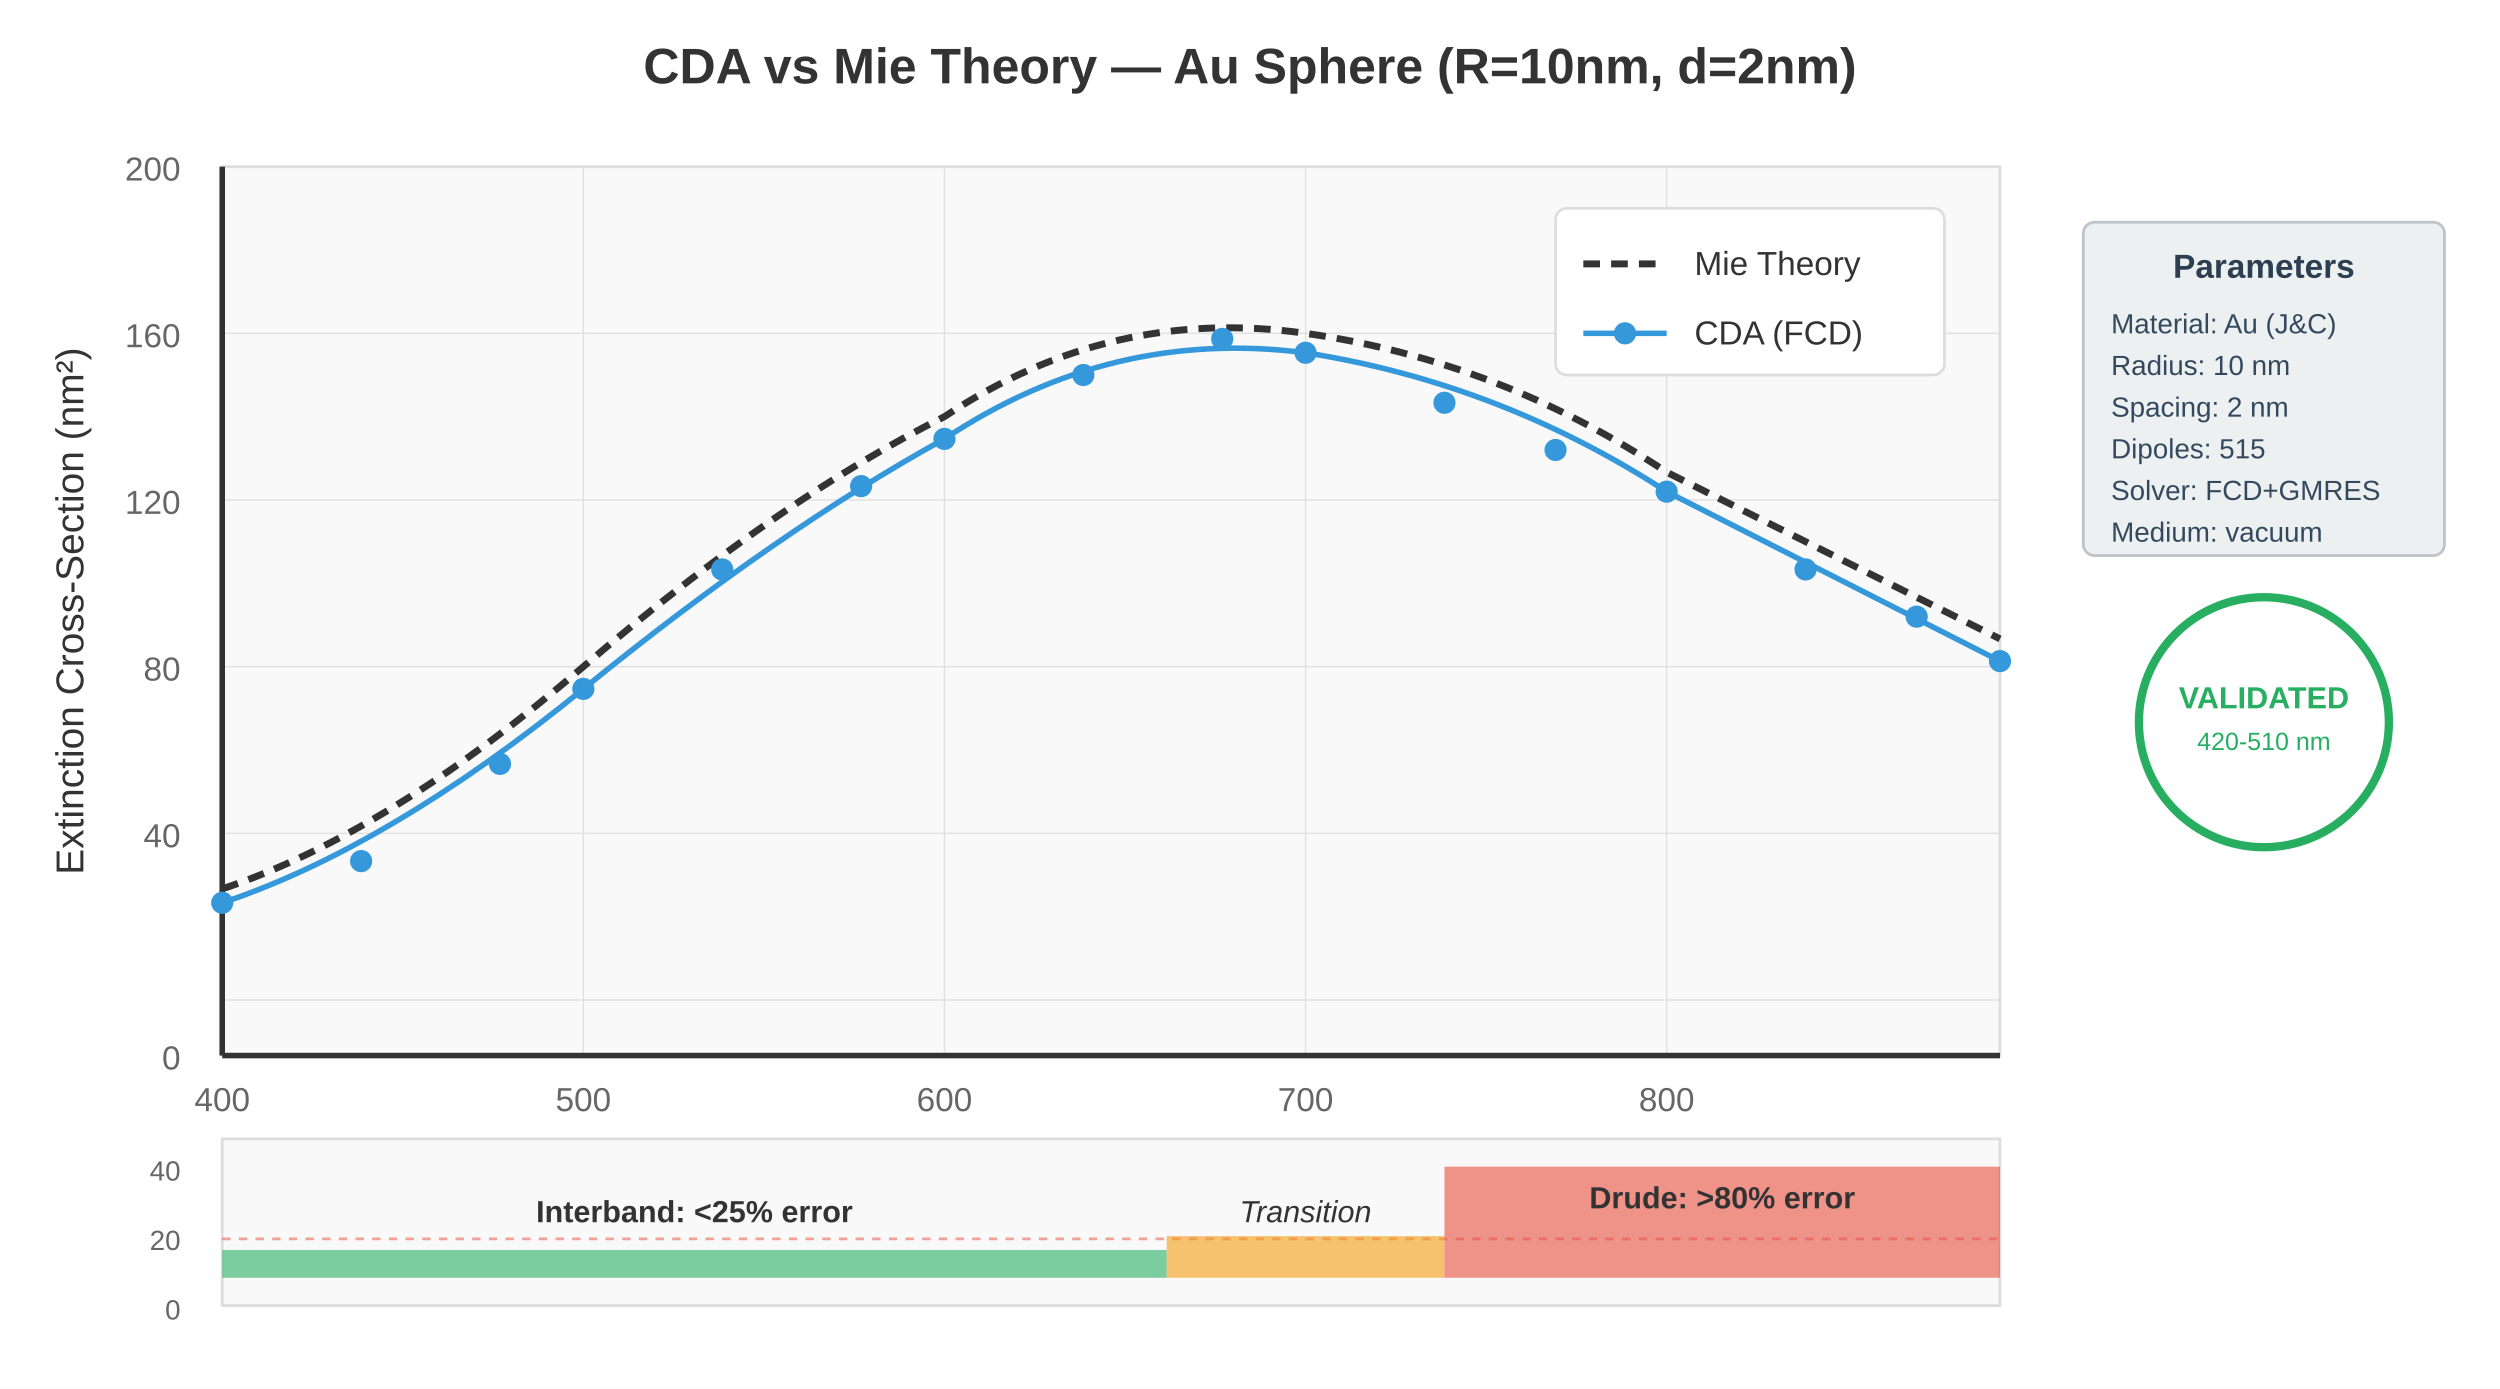
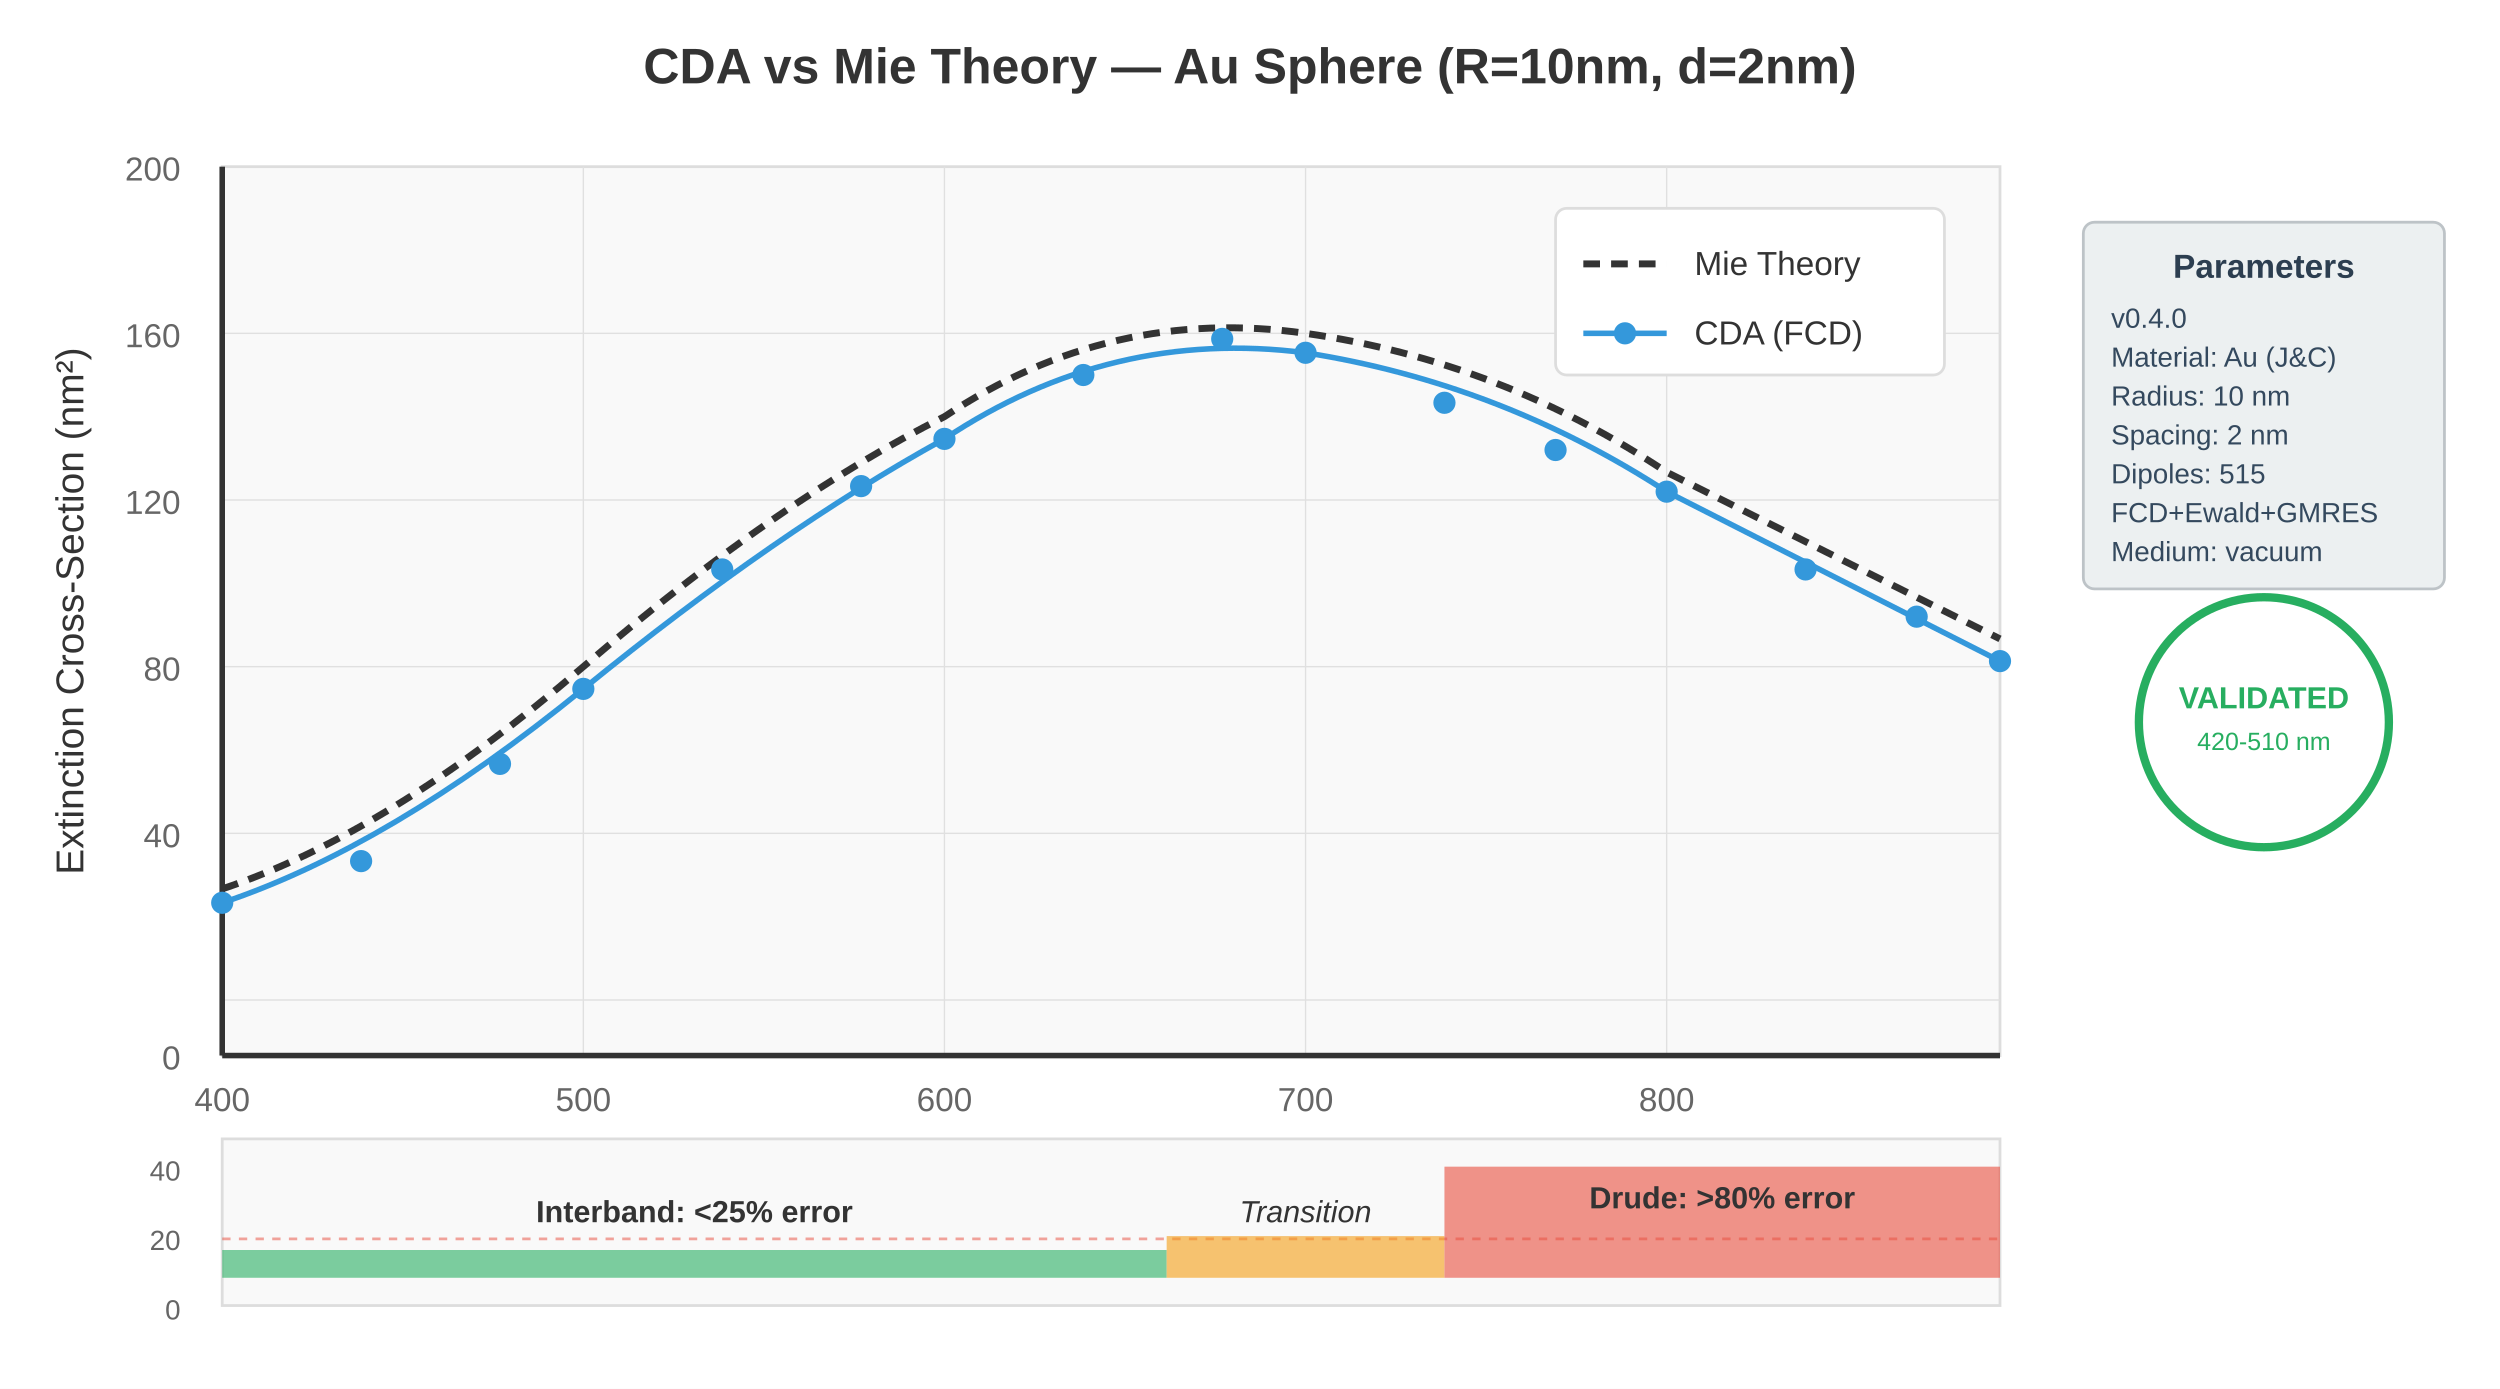
<svg xmlns="http://www.w3.org/2000/svg" viewBox="0 0 900 500">
  <rect width="900" height="500" fill="#ffffff" />
  <text x="450" y="30" font-family="Arial, sans-serif" font-size="18" font-weight="bold" text-anchor="middle" fill="#333">
    CDA vs Mie Theory — Au Sphere (R=10nm, d=2nm)
  </text>
  <rect x="80" y="60" width="640" height="320" fill="#f9f9f9" stroke="#ddd" stroke-width="1" />
  <g stroke="#e0e0e0" stroke-width="0.5">
    <line x1="80" y1="120" x2="720" y2="120" />
    <line x1="80" y1="180" x2="720" y2="180" />
    <line x1="80" y1="240" x2="720" y2="240" />
    <line x1="80" y1="300" x2="720" y2="300" />
    <line x1="80" y1="360" x2="720" y2="360" />
    <line x1="210" y1="60" x2="210" y2="380" />
    <line x1="340" y1="60" x2="340" y2="380" />
    <line x1="470" y1="60" x2="470" y2="380" />
    <line x1="600" y1="60" x2="600" y2="380" />
  </g>
  <line x1="80" y1="380" x2="720" y2="380" stroke="#333" stroke-width="2" />
  <line x1="80" y1="60" x2="80" y2="380" stroke="#333" stroke-width="2" />
  <path d="M 80,320 Q 140,300 210,240 T 340,150 Q 400,110 470,120 Q 540,130 600,170 L 720,230" fill="none" stroke="#333" stroke-width="2.5" stroke-dasharray="6,4" />
  <path d="M 80,325 Q 140,305 210,248 T 340,158 Q 400,118 470,127 Q 540,138 600,177 L 720,238" fill="none" stroke="#3498db" stroke-width="2" />
  <g fill="#3498db">
    <circle cx="80" cy="325" r="4" />
    <circle cx="130" cy="310" r="4" />
    <circle cx="180" cy="275" r="4" />
    <circle cx="210" cy="248" r="4" />
    <circle cx="260" cy="205" r="4" />
    <circle cx="310" cy="175" r="4" />
    <circle cx="340" cy="158" r="4" />
    <circle cx="390" cy="135" r="4" />
    <circle cx="440" cy="122" r="4" />
    <circle cx="470" cy="127" r="4" />
    <circle cx="520" cy="145" r="4" />
    <circle cx="560" cy="162" r="4" />
    <circle cx="600" cy="177" r="4" />
    <circle cx="650" cy="205" r="4" />
    <circle cx="690" cy="222" r="4" />
    <circle cx="720" cy="238" r="4" />
  </g>
  <text x="80" y="400" font-family="Arial, sans-serif" font-size="12" text-anchor="middle" fill="#666">400</text>
  <text x="210" y="400" font-family="Arial, sans-serif" font-size="12" text-anchor="middle" fill="#666">500</text>
  <text x="340" y="400" font-family="Arial, sans-serif" font-size="12" text-anchor="middle" fill="#666">600</text>
  <text x="470" y="400" font-family="Arial, sans-serif" font-size="12" text-anchor="middle" fill="#666">700</text>
  <text x="600" y="400" font-family="Arial, sans-serif" font-size="12" text-anchor="middle" fill="#666">800</text>
  <text x="65" y="65" font-family="Arial, sans-serif" font-size="12" text-anchor="end" fill="#666">200</text>
  <text x="65" y="125" font-family="Arial, sans-serif" font-size="12" text-anchor="end" fill="#666">160</text>
  <text x="65" y="185" font-family="Arial, sans-serif" font-size="12" text-anchor="end" fill="#666">120</text>
  <text x="65" y="245" font-family="Arial, sans-serif" font-size="12" text-anchor="end" fill="#666">80</text>
  <text x="65" y="305" font-family="Arial, sans-serif" font-size="12" text-anchor="end" fill="#666">40</text>
  <text x="65" y="385" font-family="Arial, sans-serif" font-size="12" text-anchor="end" fill="#666">0</text>
  <text x="400" y="430" font-family="Arial, sans-serif" font-size="14" text-anchor="middle" fill="#333">
    Wavelength (nm)
  </text>
  <text x="30" y="220" font-family="Arial, sans-serif" font-size="14" text-anchor="middle" fill="#333" transform="rotate(-90 30 220)">
    Extinction Cross-Section (nm²)
  </text>
  <g transform="translate(560, 75)">
    <rect x="0" y="0" width="140" height="60" fill="white" stroke="#ddd" stroke-width="1" rx="4" />
    <line x1="10" y1="20" x2="40" y2="20" stroke="#333" stroke-width="2.5" stroke-dasharray="6,4" />
    <text x="50" y="24" font-family="Arial, sans-serif" font-size="12" fill="#333">Mie Theory</text>
    <line x1="10" y1="45" x2="40" y2="45" stroke="#3498db" stroke-width="2" />
    <circle cx="25" cy="45" r="4" fill="#3498db" />
    <text x="50" y="49" font-family="Arial, sans-serif" font-size="12" fill="#333">CDA (FCD)</text>
  </g>
  <text x="450" y="455" font-family="Arial, sans-serif" font-size="14" font-weight="bold" text-anchor="middle" fill="#333">
    Relative Error (%)
  </text>
  <rect x="80" y="410" width="640" height="60" fill="#f9f9f9" stroke="#ddd" stroke-width="1" />
  <line x1="80" y1="446" x2="720" y2="446" stroke="#e74c3c" stroke-width="1" stroke-dasharray="3,3" opacity="0.5" />
  <rect x="80" y="450" width="340" height="10" fill="#27ae60" opacity="0.6" />
  <rect x="420" y="445" width="100" height="15" fill="#f39c12" opacity="0.6" />
  <rect x="520" y="420" width="200" height="40" fill="#e74c3c" opacity="0.6" />
  <text x="65" y="475" font-family="Arial, sans-serif" font-size="10" text-anchor="end" fill="#666">0</text>
  <text x="65" y="450" font-family="Arial, sans-serif" font-size="10" text-anchor="end" fill="#666">20</text>
  <text x="65" y="425" font-family="Arial, sans-serif" font-size="10" text-anchor="end" fill="#666">40</text>
  <g font-family="Arial, sans-serif" font-size="11" fill="#333">
    <text x="250" y="440" text-anchor="middle" font-weight="bold">Interband: &lt;25% error</text>
    <text x="470" y="440" text-anchor="middle" font-style="italic">Transition</text>
    <text x="620" y="435" text-anchor="middle" font-weight="bold">Drude: &gt;80% error</text>
  </g>
  <g transform="translate(750, 80)">
-     <rect x="0" y="0" width="130" height="120" fill="#ecf0f1" stroke="#bdc3c7" stroke-width="1" rx="4" />
+     <rect x="0" y="0" width="130" height="132" fill="#ecf0f1" stroke="#bdc3c7" stroke-width="1" rx="4" />
    <text x="65" y="20" font-family="Arial, sans-serif" font-size="12" font-weight="bold" text-anchor="middle" fill="#2c3e50">
      Parameters
    </text>
    <g font-family="Arial, sans-serif" font-size="10" fill="#34495e">
-       <text x="10" y="40">Material: Au (J&amp;C)</text>
-       <text x="10" y="55">Radius: 10 nm</text>
-       <text x="10" y="70">Spacing: 2 nm</text>
-       <text x="10" y="85">Dipoles: 515</text>
-       <text x="10" y="100">Solver: FCD+GMRES</text>
-       <text x="10" y="115">Medium: vacuum</text>
+       <text x="10" y="38">v0.4.0</text>
+       <text x="10" y="52">Material: Au (J&amp;C)</text>
+       <text x="10" y="66">Radius: 10 nm</text>
+       <text x="10" y="80">Spacing: 2 nm</text>
+       <text x="10" y="94">Dipoles: 515</text>
+       <text x="10" y="108">FCD+Ewald+GMRES</text>
+       <text x="10" y="122">Medium: vacuum</text>
    </g>
  </g>
  <g transform="translate(750, 220)">
    <circle cx="65" cy="40" r="45" fill="none" stroke="#27ae60" stroke-width="3" />
    <text x="65" y="35" font-family="Arial, sans-serif" font-size="11" font-weight="bold" text-anchor="middle" fill="#27ae60">
      VALIDATED
    </text>
    <text x="65" y="50" font-family="Arial, sans-serif" font-size="9" text-anchor="middle" fill="#27ae60">
      420-510 nm
    </text>
  </g>
</svg>
